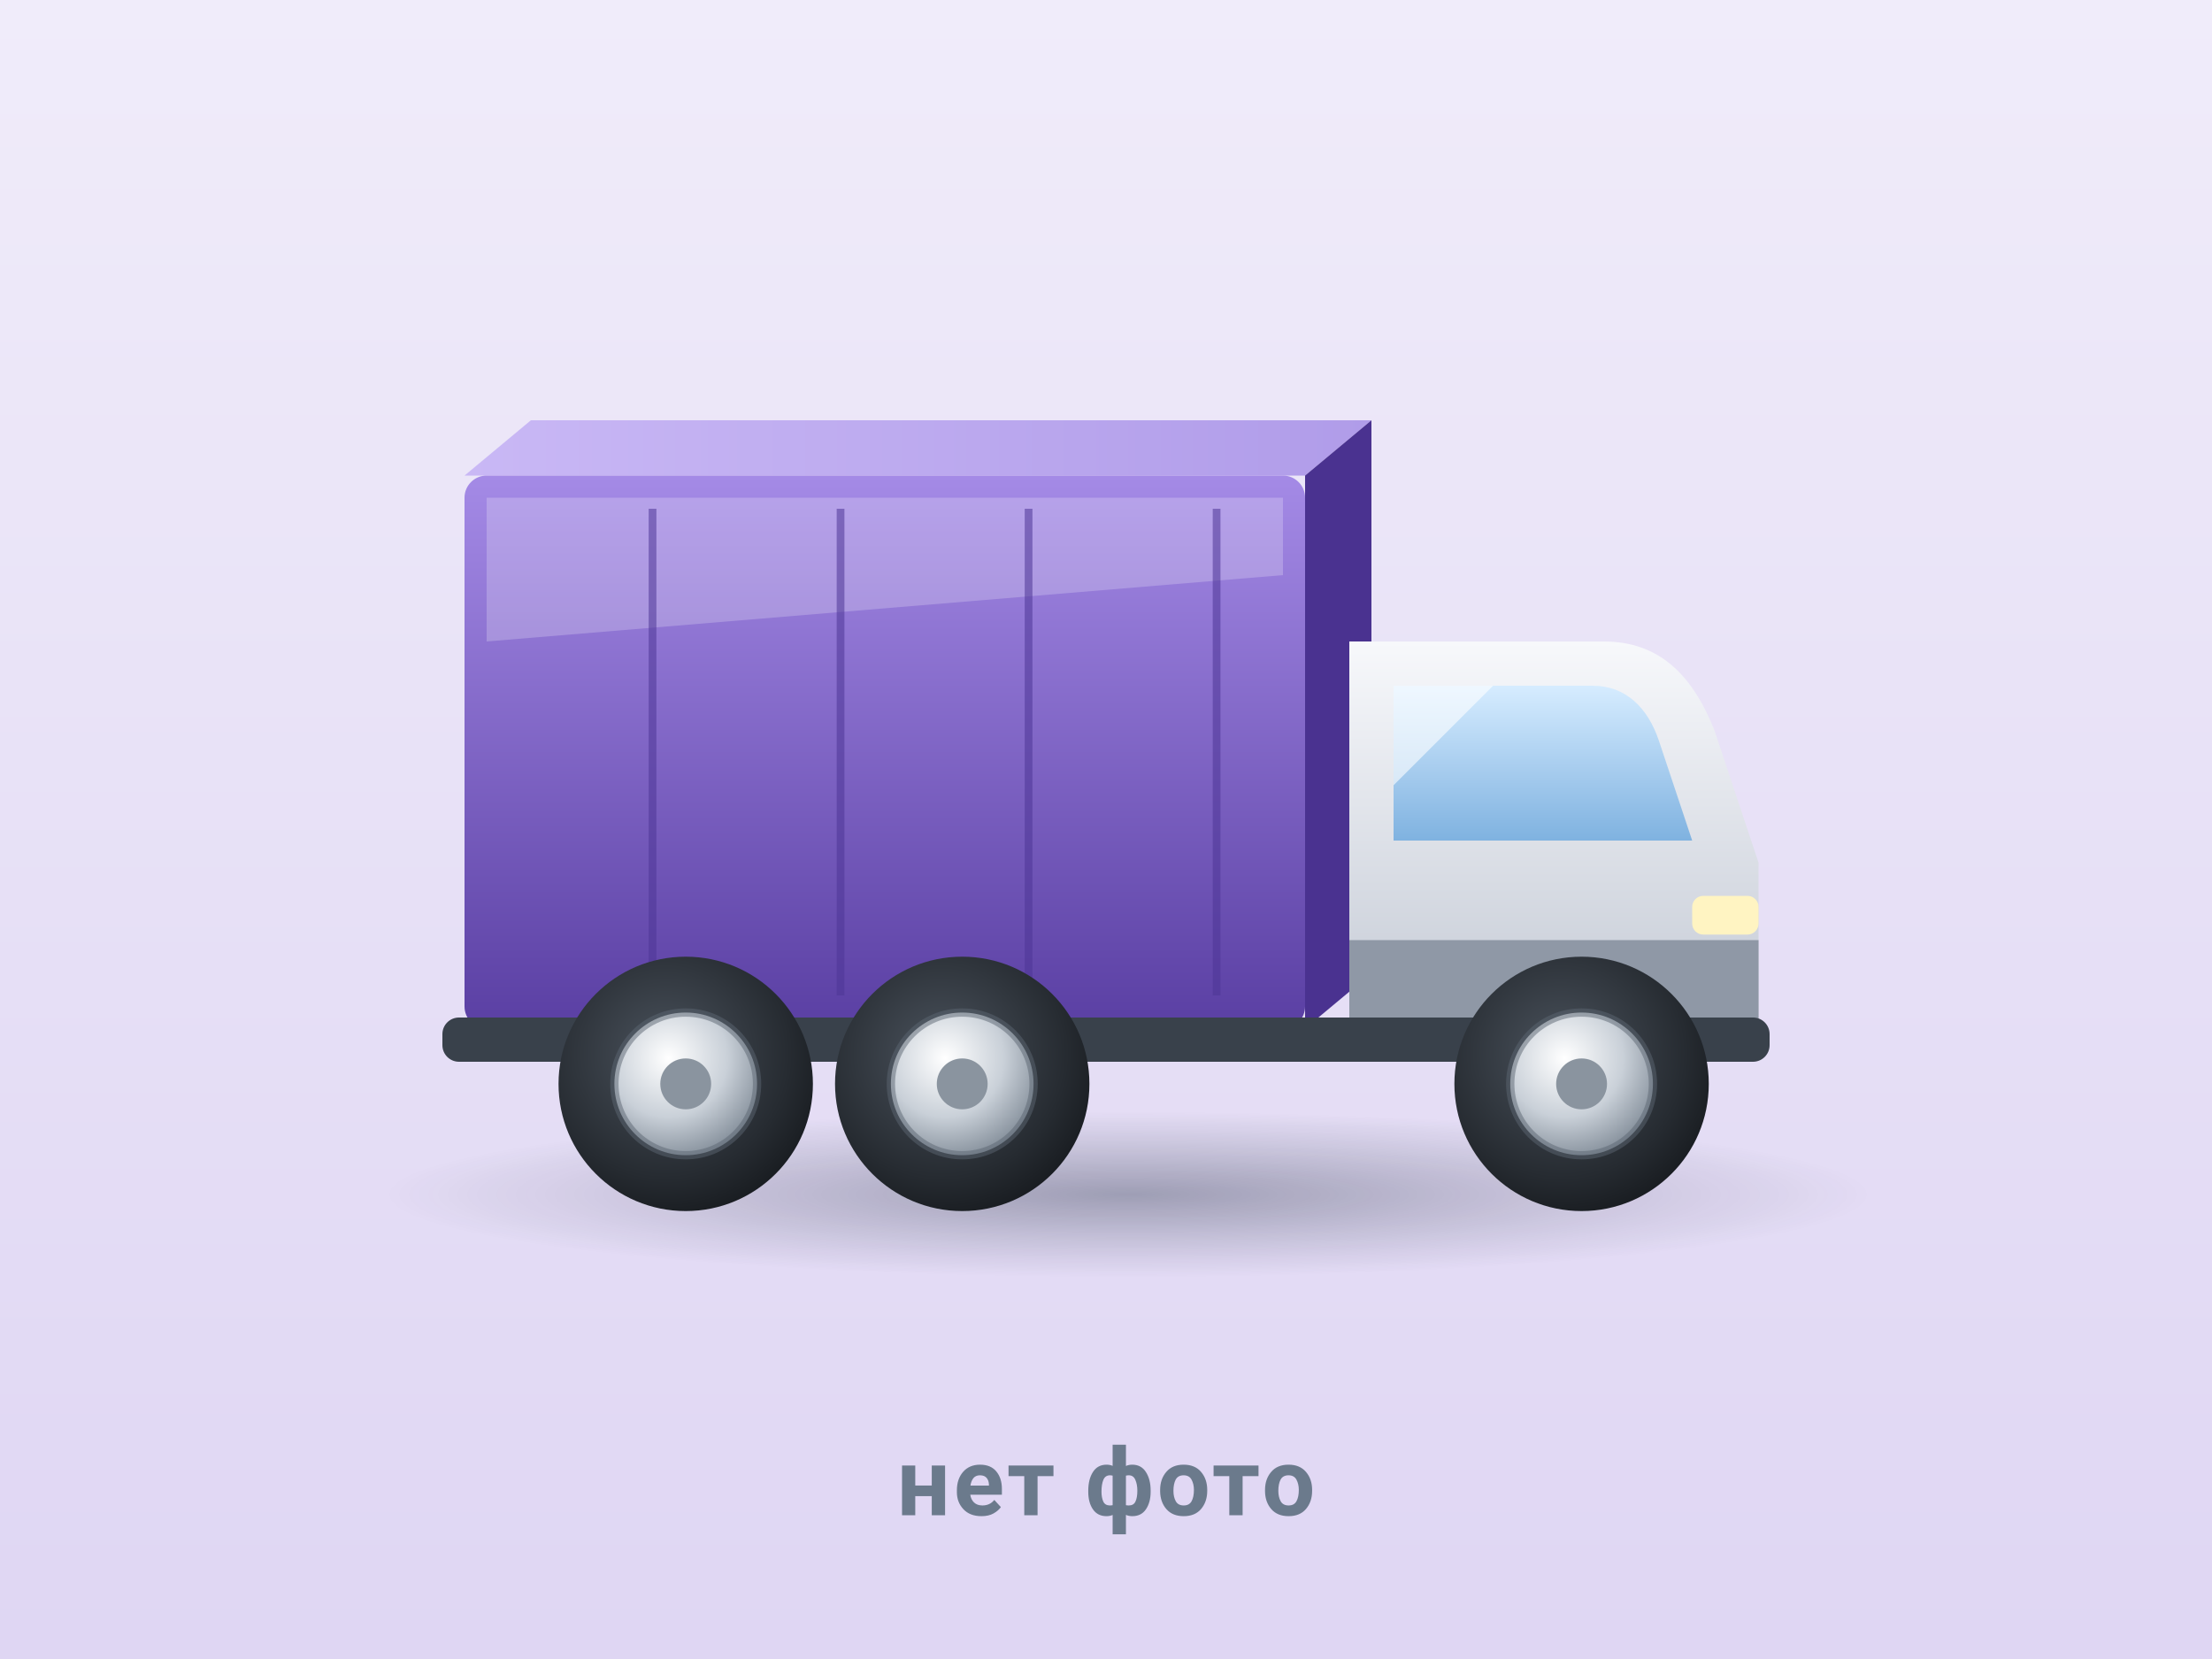
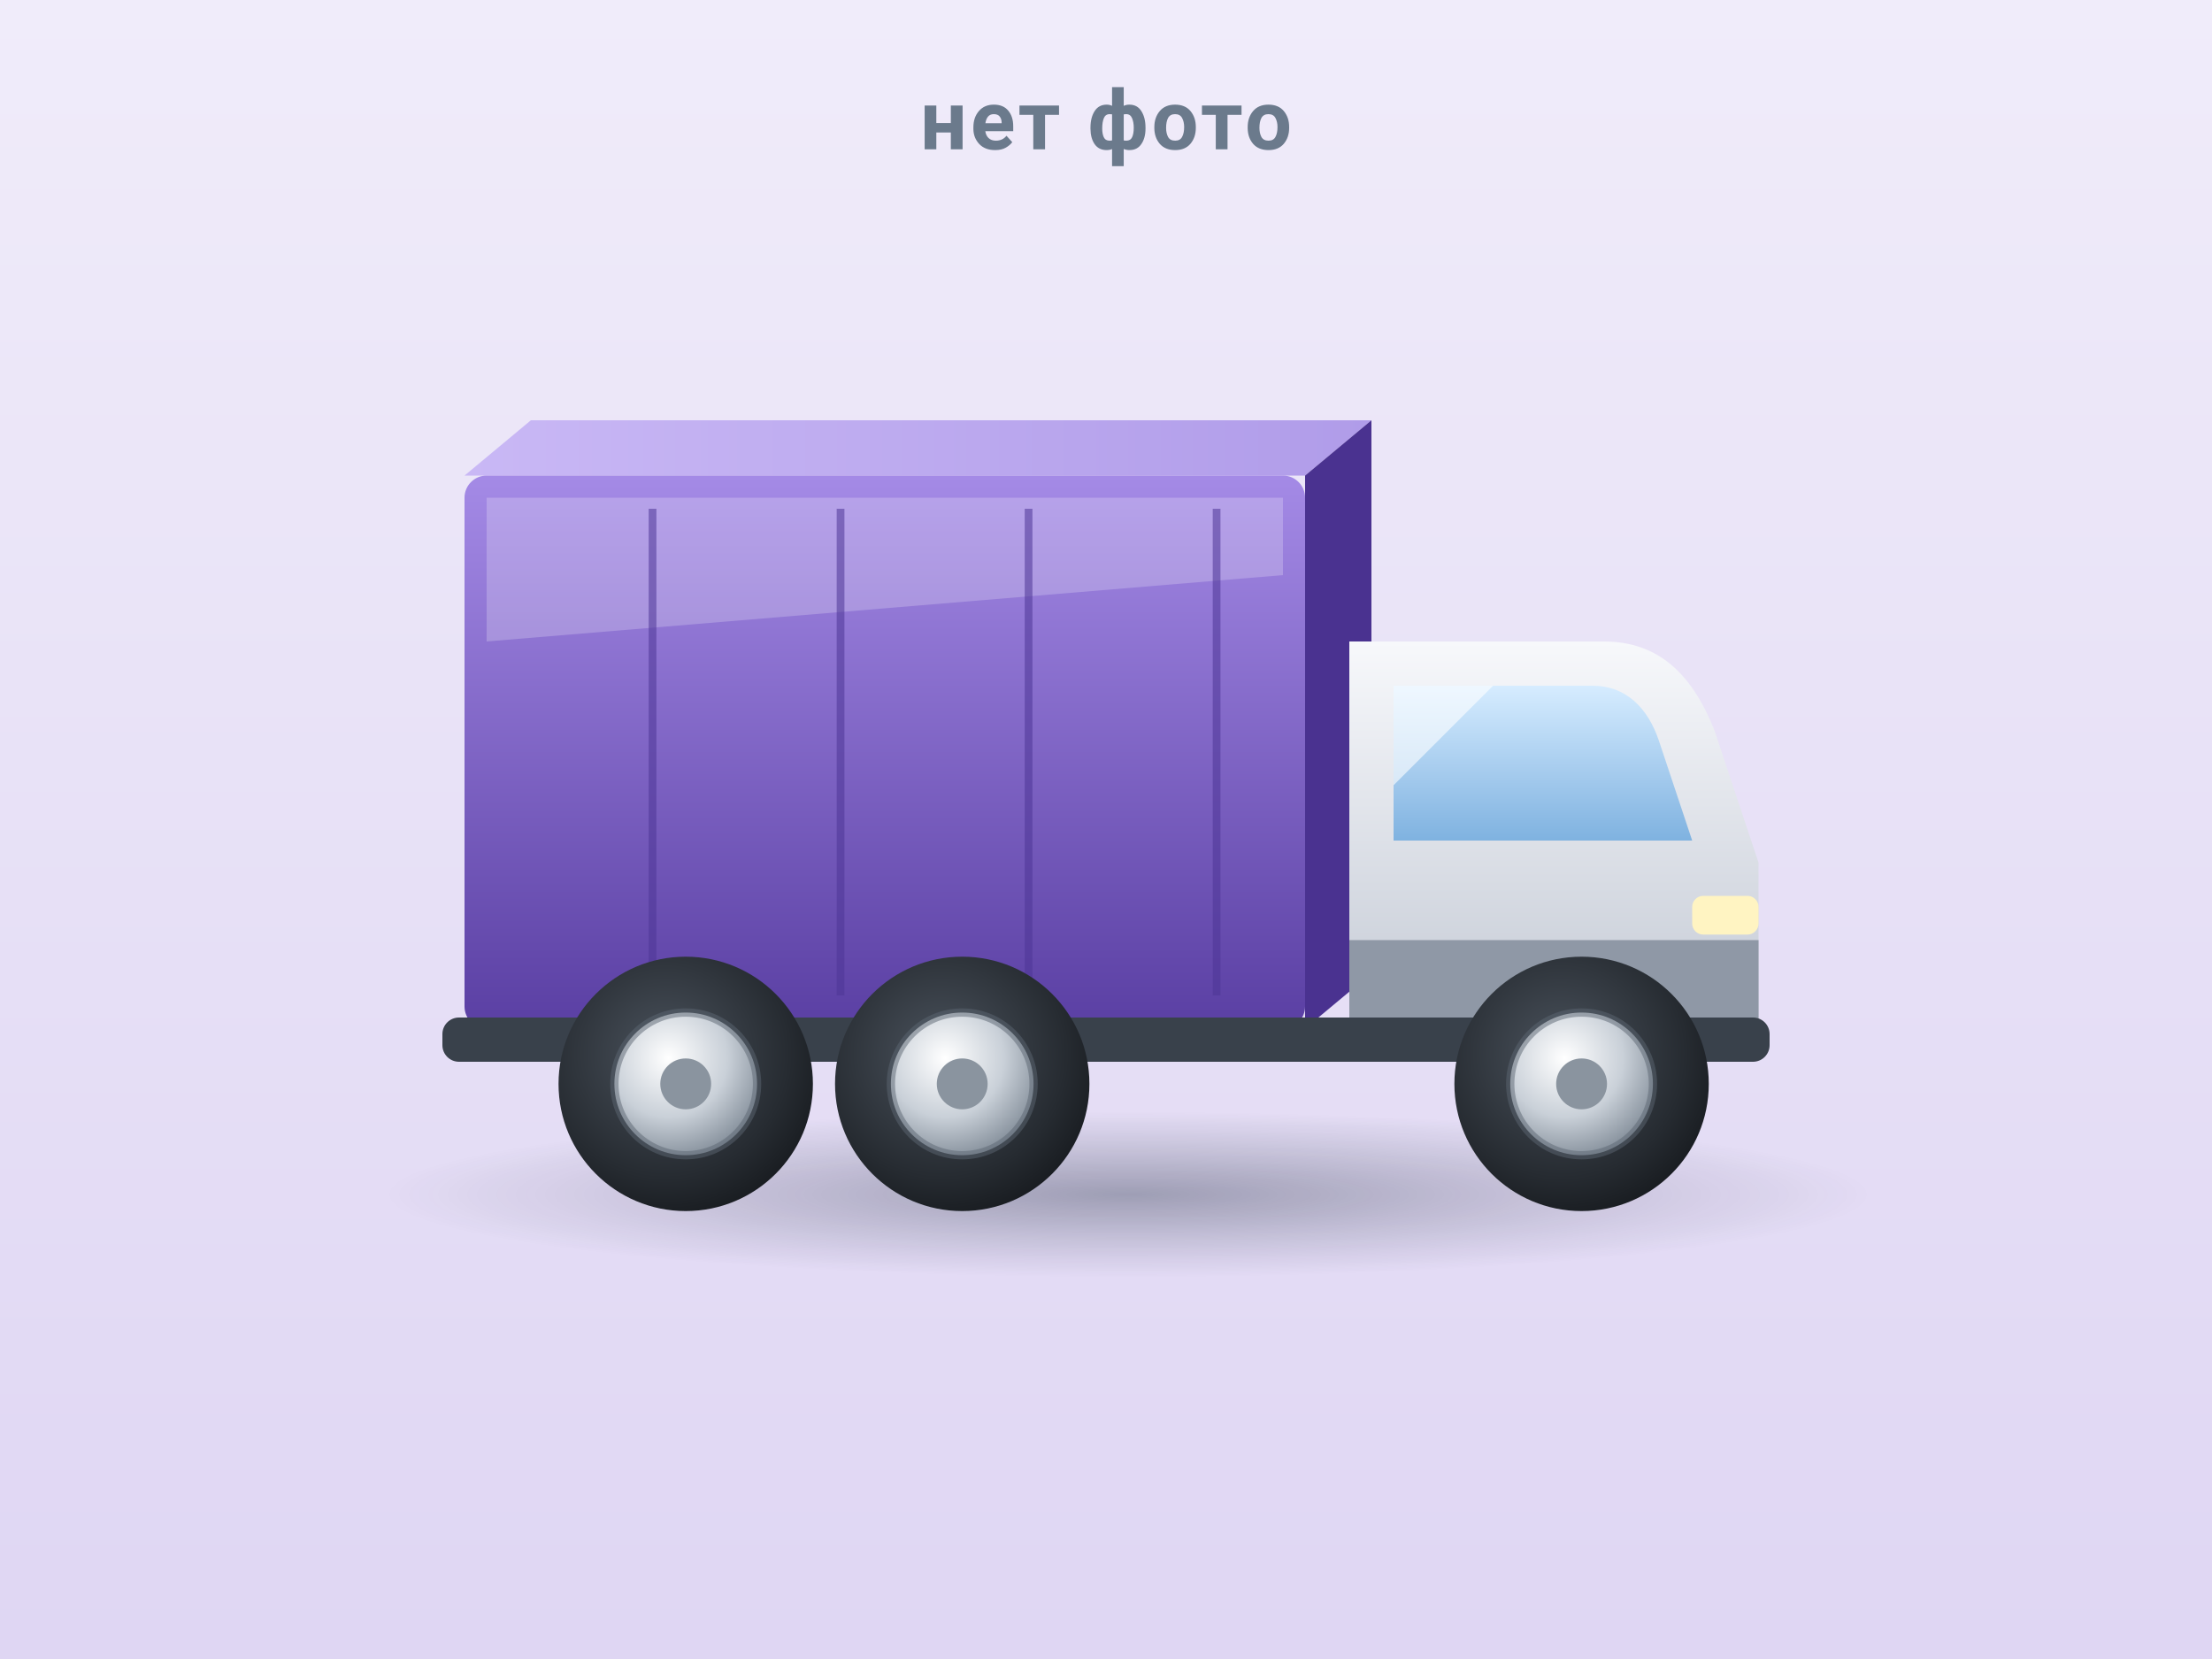
<svg xmlns="http://www.w3.org/2000/svg" viewBox="0 0 400 300" width="400" height="300">
  <style>
  .bg1{stop-color:#f0ecfa} .bg2{stop-color:#dfd6f3} .cap{fill:#6b7a8c}
  @media (prefers-color-scheme: dark){ .bg1{stop-color:#1a2129} .bg2{stop-color:#141a21} .cap{fill:#8e9aa8} }
</style>
  <defs>
    <linearGradient id="bg" x1="0" y1="0" x2="0" y2="1">
      <stop offset="0" class="bg1" />
      <stop offset="1" class="bg2" />
    </linearGradient>
    <radialGradient id="sh" cx=".5" cy=".5" r=".5">
      <stop offset="0" stop-color="#0b1a2c" stop-opacity=".32" />
      <stop offset=".6" stop-color="#0b1a2c" stop-opacity=".12" />
      <stop offset="1" stop-color="#0b1a2c" stop-opacity="0" />
    </radialGradient>
    <linearGradient id="gl" x1="0" y1="0" x2="1" y2="1">
      <stop offset="0" stop-color="#fff" stop-opacity=".75" />
      <stop offset=".5" stop-color="#fff" stop-opacity=".15" />
      <stop offset="1" stop-color="#fff" stop-opacity="0" />
    </linearGradient>
    <linearGradient id="glass" x1="0" y1="0" x2="0" y2="1">
      <stop offset="0" stop-color="#d6ecff" />
      <stop offset="1" stop-color="#7fb2e0" />
    </linearGradient>
    <radialGradient id="tire" cx=".42" cy=".38" r=".7">
      <stop offset="0" stop-color="#4a525c" />
      <stop offset=".7" stop-color="#262b31" />
      <stop offset="1" stop-color="#15181c" />
    </radialGradient>
    <radialGradient id="rim" cx=".38" cy=".32" r=".75">
      <stop offset="0" stop-color="#ffffff" />
      <stop offset=".55" stop-color="#c9d0d8" />
      <stop offset="1" stop-color="#7d8894" />
    </radialGradient>
    <linearGradient id="tb" x1="0" y1="0" x2="0" y2="1">
      <stop offset="0" stop-color="#a48ae6" />
      <stop offset="1" stop-color="#5a3fa3" />
    </linearGradient>
    <linearGradient id="tt" x1="0" y1="0" x2="1" y2="0">
      <stop offset="0" stop-color="#c9b8f5" />
      <stop offset="1" stop-color="#b09ce9" />
    </linearGradient>
    <linearGradient id="tc" x1="0" y1="0" x2="0" y2="1">
      <stop offset="0" stop-color="#f7f8fb" />
      <stop offset="1" stop-color="#c3c9d4" />
    </linearGradient>
  </defs>
  <rect width="400" height="300" fill="url(#bg)" />
  <ellipse cx="204" cy="216" rx="136" ry="15" fill="url(#sh)" />
  <path d="M84 86 L96 76 L248 76 L236 86 Z" fill="url(#tt)" />
  <path d="M236 86 L248 76 L248 176 L236 186 Z" fill="#4a3290" />
  <rect x="84" y="86" width="152" height="100" rx="4" fill="url(#tb)" />
  <path d="M88 90 L232 90 L232 104 L88 116 Z" fill="#fff" opacity=".22" />
  <path d="M118 92 L118 180" stroke="#4d3596" stroke-width="1.4" opacity=".55" />
  <path d="M152 92 L152 180" stroke="#4d3596" stroke-width="1.4" opacity=".55" />
  <path d="M186 92 L186 180" stroke="#4d3596" stroke-width="1.4" opacity=".55" />
  <path d="M220 92 L220 180" stroke="#4d3596" stroke-width="1.4" opacity=".55" />
  <path d="M244 116 L290 116 C300 116 306 122 310 132 L318 156 L318 188 L244 188 Z" fill="url(#tc)" />
  <path d="M252 124 L288 124 C294 124 298 128 300 134 L306 152 L252 152 Z" fill="url(#glass)" />
  <path d="M252 124 L270 124 L252 142 Z" fill="#fff" opacity=".6" />
  <rect x="244" y="170" width="74" height="18" fill="#8f98a6" />
  <rect x="306" y="162" width="12" height="7" rx="2" fill="#fff4c2" />
  <rect x="80" y="184" width="240" height="8" rx="3" fill="#39414b" />
  <circle cx="124" cy="196" r="23" fill="url(#tire)" />
  <circle cx="124" cy="196" r="12.9" fill="url(#rim)" />
  <circle cx="124" cy="196" r="4.6" fill="#8a949f" />
  <circle cx="124" cy="196" r="12.9" fill="none" stroke="#5d6772" stroke-width="1.5" stroke-opacity=".5" />
  <circle cx="174" cy="196" r="23" fill="url(#tire)" />
  <circle cx="174" cy="196" r="12.9" fill="url(#rim)" />
  <circle cx="174" cy="196" r="4.6" fill="#8a949f" />
  <circle cx="174" cy="196" r="12.9" fill="none" stroke="#5d6772" stroke-width="1.5" stroke-opacity=".5" />
  <circle cx="286" cy="196" r="23" fill="url(#tire)" />
  <circle cx="286" cy="196" r="12.9" fill="url(#rim)" />
  <circle cx="286" cy="196" r="4.6" fill="#8a949f" />
  <circle cx="286" cy="196" r="12.9" fill="none" stroke="#5d6772" stroke-width="1.5" stroke-opacity=".5" />
-   <text x="200" y="274" text-anchor="middle" font-family="-apple-system,'Segoe UI',Roboto,Arial,sans-serif" font-size="17" font-weight="600" letter-spacing=".6" class="cap">нет фото</text>
+   <text x="200" y="27" text-anchor="middle" font-family="-apple-system,'Segoe UI',Roboto,Arial,sans-serif" font-size="15" font-weight="600" letter-spacing=".6" class="cap">нет фото</text>
</svg>
